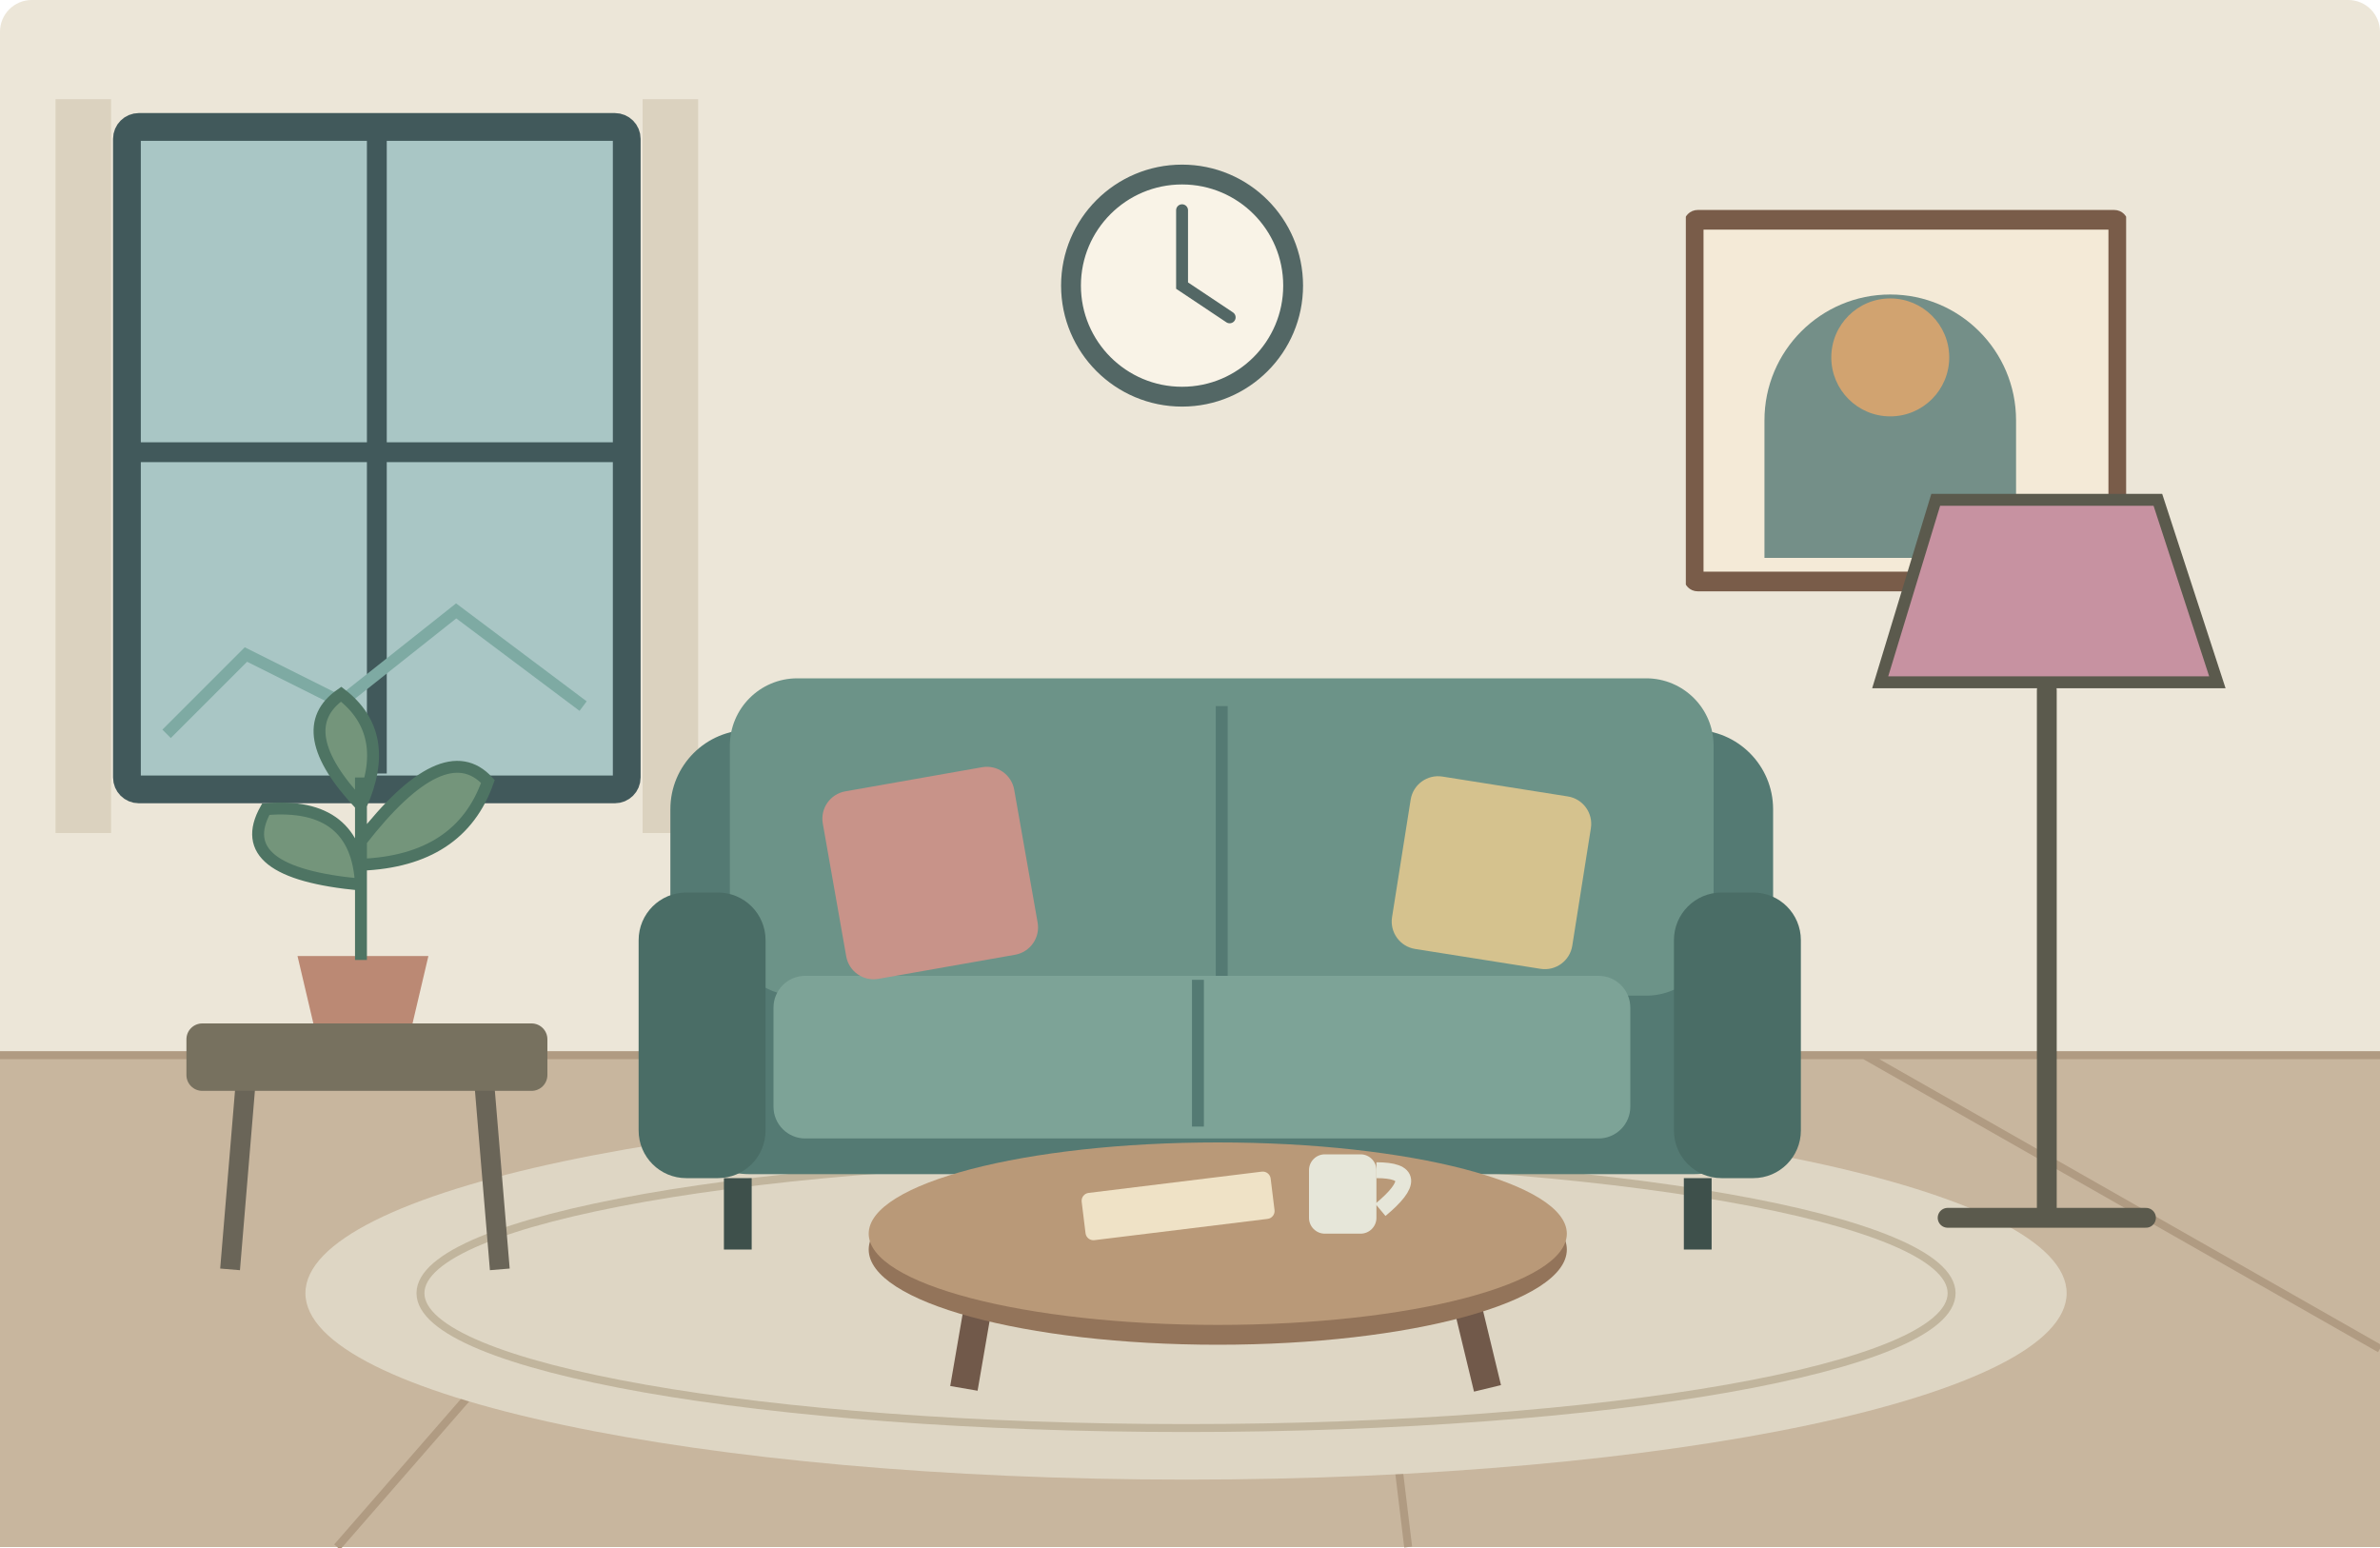
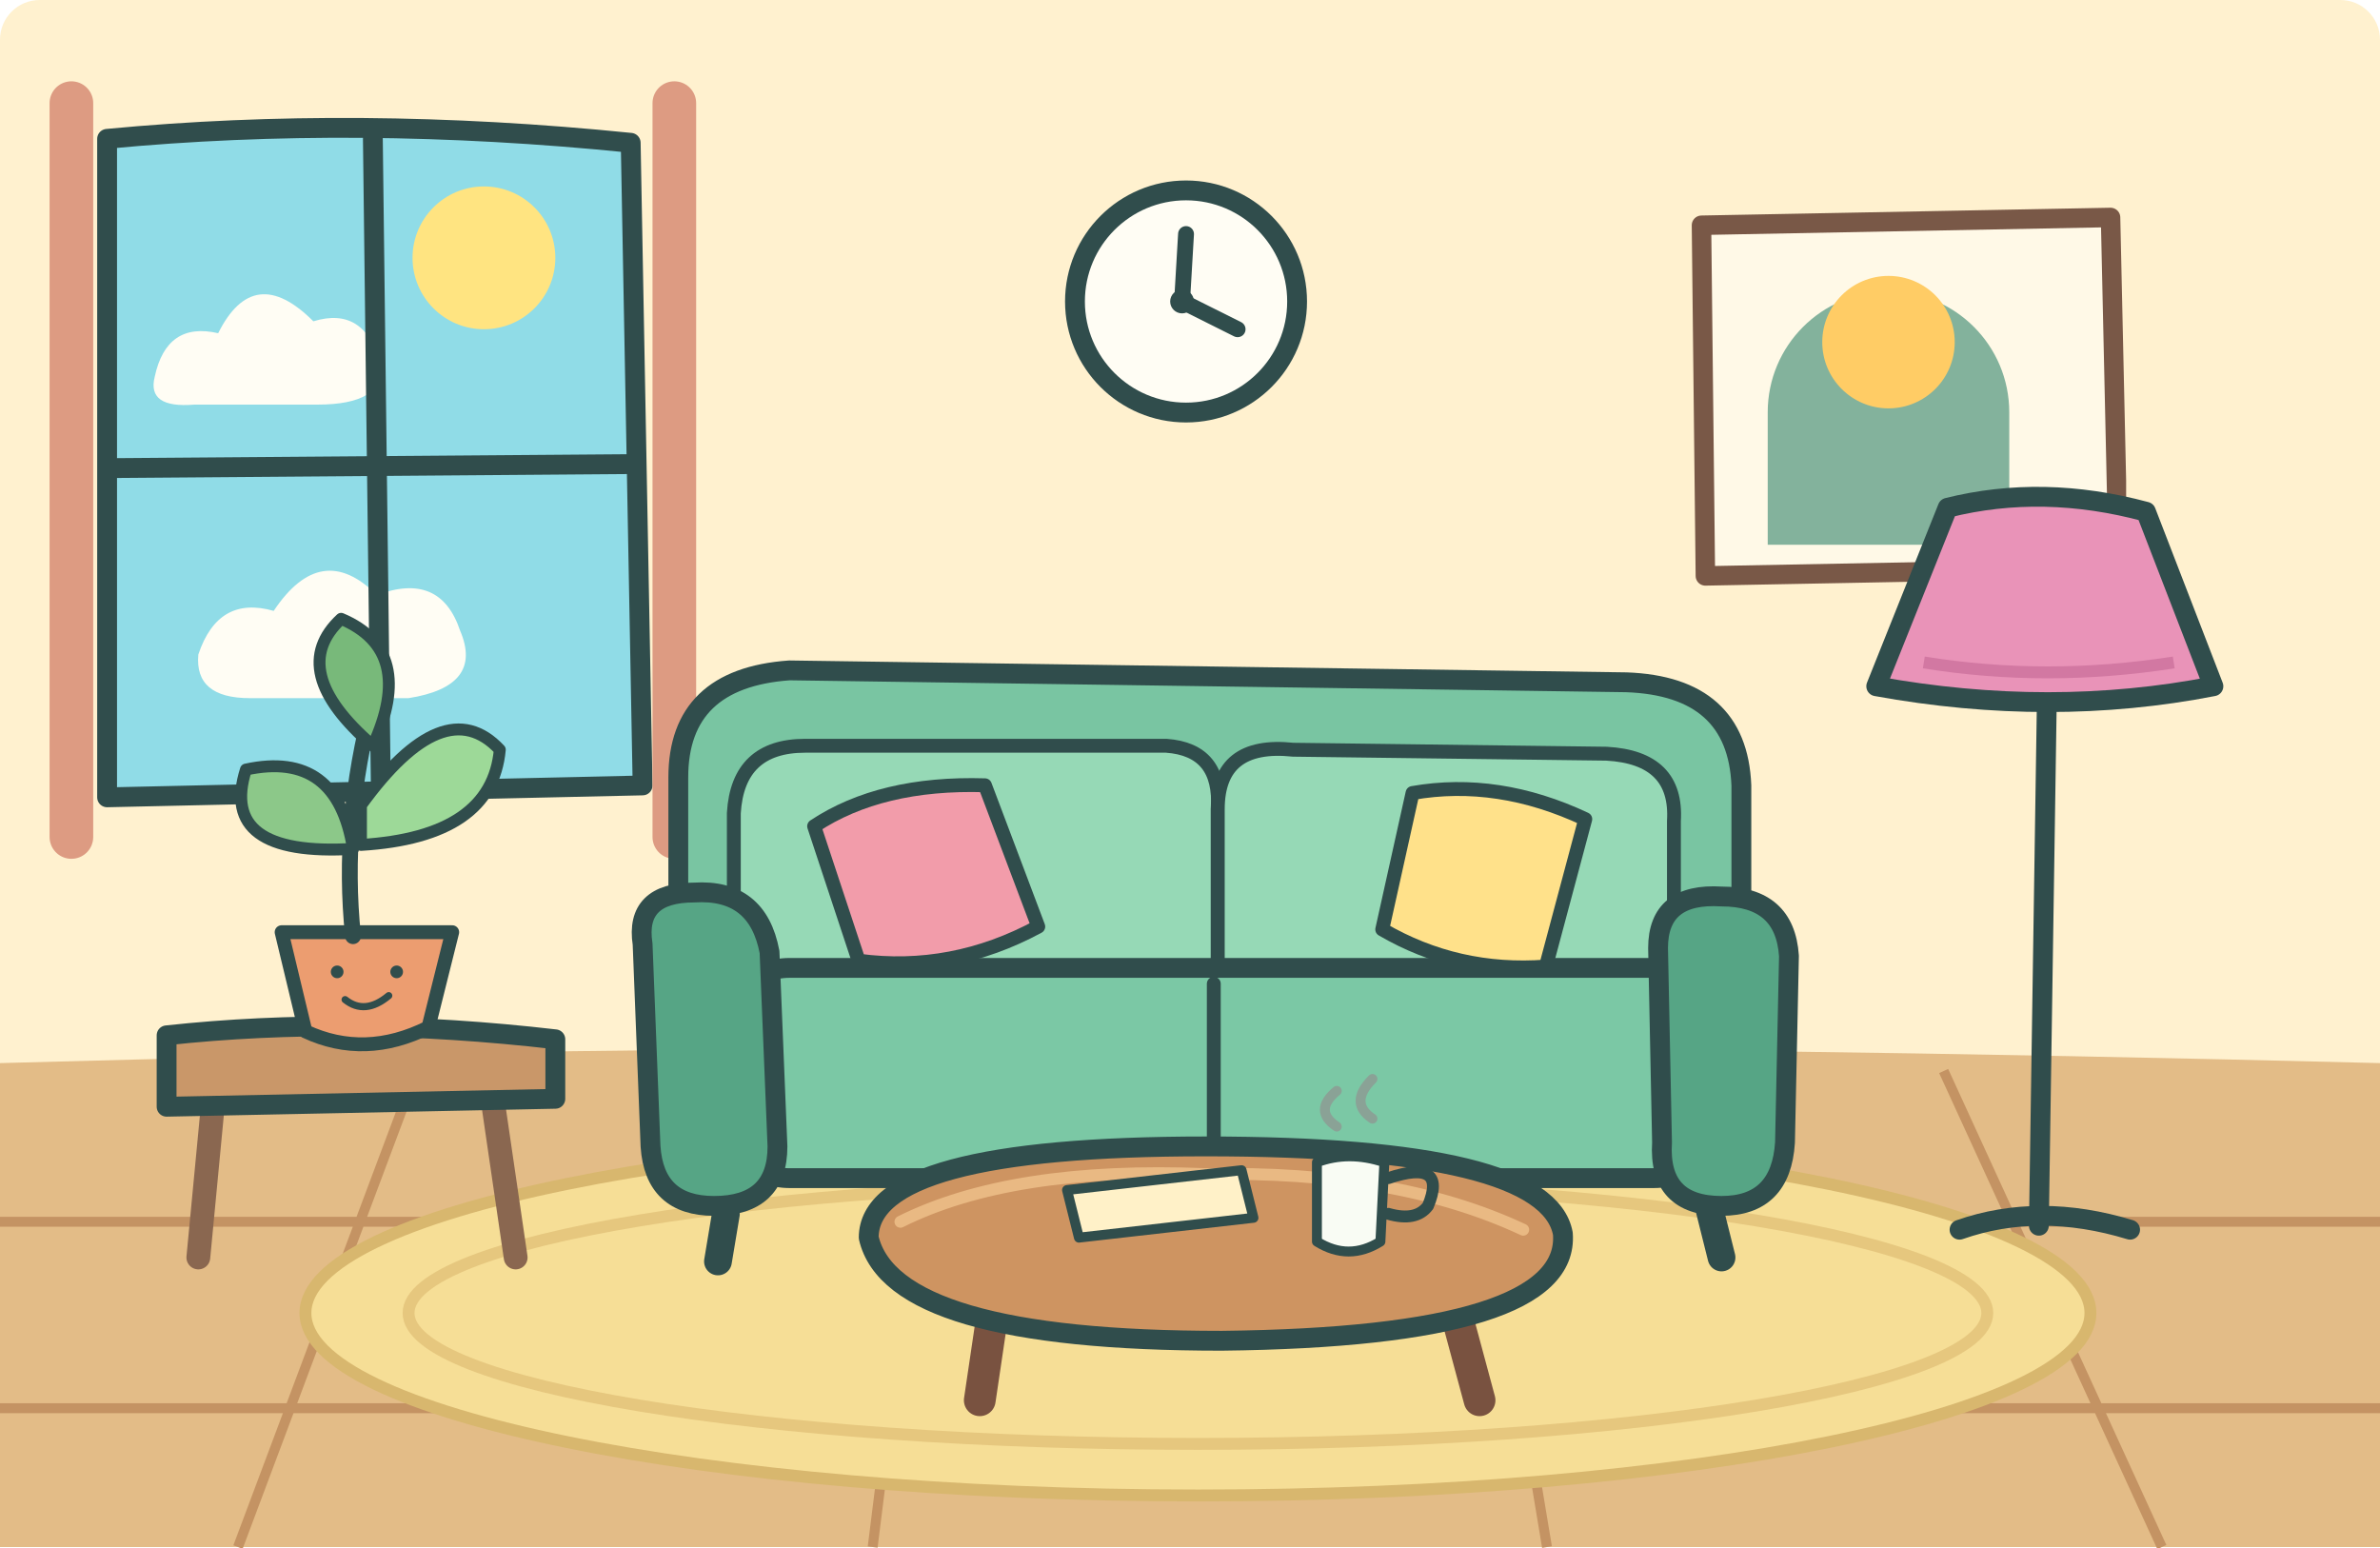
<svg xmlns="http://www.w3.org/2000/svg" viewBox="0 0 600 390">
-   <rect width="600" height="390" rx="8" fill="#ece6d8" />
-   <path d="M0 266H600V390H0Z" fill="#c8b69e" />
-   <path d="M0 266H600M85 390L193 266M355 390L340 266M600 340L470 266" fill="none" stroke="#b09b82" stroke-width="2" />
-   <rect x="32" y="32" width="126" height="167" rx="3" fill="#a9c6c5" stroke="#41595b" stroke-width="7" />
-   <path d="M95 35V195M35 114H155" stroke="#41595b" stroke-width="5" />
-   <path d="M42 185L62 165 86 177 115 154 147 178" fill="none" stroke="#7eaaa3" stroke-width="3" />
-   <path d="M21 25V210M169 25V210" stroke="#dbd2bf" stroke-width="14" />
-   <circle cx="298" cy="72" r="28" fill="#f9f3e7" stroke="#536765" stroke-width="5" />
-   <path d="M298 53V72L310 80" fill="none" stroke="#536765" stroke-width="3" stroke-linecap="round" />
-   <ellipse cx="299" cy="326" rx="222" ry="47" fill="#ded6c4" />
-   <ellipse cx="299" cy="326" rx="193" ry="34" fill="none" stroke="#c1b59d" stroke-width="2" />
-   <rect x="169" y="184" width="278" height="112" rx="20" fill="#547a73" />
-   <rect x="184" y="171" width="248" height="80" rx="17" fill="#6c9388" />
-   <path d="M308 178V248" stroke="#547a73" stroke-width="3" />
-   <rect x="161" y="225" width="32" height="72" rx="12" fill="#4a6d66" />
-   <rect x="422" y="225" width="32" height="72" rx="12" fill="#4a6d66" />
-   <rect x="195" y="246" width="216" height="41" rx="8" fill="#7da397" />
-   <path d="M302 247V284" stroke="#547a73" stroke-width="3" />
-   <path d="M186 297V315M428 297V315" stroke="#3e504b" stroke-width="7" />
-   <rect x="210" y="196" width="49" height="48" rx="7" transform="rotate(-10 235 220)" fill="#c89389" />
-   <rect x="353" y="198" width="46" height="44" rx="7" transform="rotate(9 376 220)" fill="#d5c28e" />
-   <path d="M248 321L243 350M368 321L375 350" stroke="#71594a" stroke-width="7" />
-   <ellipse cx="307" cy="315" rx="88" ry="24" fill="#93745a" />
-   <ellipse cx="307" cy="311" rx="88" ry="23" fill="#b99978" />
-   <rect x="273" y="298" width="48" height="12" rx="2" transform="rotate(-7 297 304)" fill="#efe2c6" />
-   <rect x="330" y="291" width="17" height="20" rx="4" fill="#e6e6d9" />
-   <path d="M347 295Q360 295 348 305" stroke="#e6e6d9" stroke-width="4" fill="none" />
-   <path d="M62 272L58 320M122 272L126 320" stroke="#6a6558" stroke-width="5" />
-   <rect x="47" y="258" width="91" height="17" rx="4" fill="#77715f" />
-   <path d="M75 241L79 258H104L108 241Z" fill="#bb8974" />
-   <path d="M91 242V196M91 223Q58 220 67 204Q90 202 91 223M91 212Q112 185 123 197Q116 217 91 218M91 203Q73 184 86 175Q99 185 91 203" stroke="#4e7463" stroke-width="3" fill="#74957b" />
-   <path d="M516 174V306M491 307H541" stroke="#5b5a4d" stroke-width="5" stroke-linecap="round" />
-   <svg x="425" y="49" width="111" height="104" viewBox="0 0 112 96">
-     <rect x="2" y="2" width="108" height="92" rx="1" fill="#f4ead7" stroke="#795c49" stroke-width="5" />
-     <path d="M20 88V53A32 32 0 0 1 84 53V88Z" fill="#748f88" />
-     <circle cx="52" cy="37" r="15" fill="#d1a370" />
+   <rect width="600" height="390" rx="10" fill="#fff1cf" />
+   <path d="M0 268Q285 260 600 268V390H0Z" fill="#e3bc87" />
+   <g fill="none" stroke="#c49363" stroke-width="2.5">
+     <path d="M0 308H600M0 355H600M105 270L60 390M235 270L220 390M370 270L390 390M490 270L545 390" />
+   </g>
+   <g stroke="#304d4c" stroke-width="5" stroke-linecap="round" stroke-linejoin="round">
+     <path d="M27 35Q90 29 159 36L162 198L27 201Z" fill="#90dce7" />
+     <circle cx="122" cy="65" r="18" fill="#ffe481" stroke="none" />
+     <path d="M39 95Q42 81 55 84Q64 66 79 81Q92 77 96 92Q97 102 80 102H49Q37 103 39 95Z" fill="#fffdf4" stroke="none" />
+     <path d="M50 165Q55 150 69 154Q81 136 95 150Q111 144 116 159Q122 173 103 176H63Q49 176 50 165Z" fill="#fffdf4" stroke="none" />
+     <path d="M94 35L96 198M29 118L159 117" fill="none" />
+     <path d="M18 26V211M170 26V211" stroke="#dd9b82" stroke-width="11" />
+     <circle cx="299" cy="76" r="28" fill="#fffdf4" />
+     <path d="M299 59L298 76L312 83" fill="none" stroke-width="4" />
+     <circle cx="298" cy="76" r="3" fill="#304d4c" stroke="none" />
+     <ellipse cx="302" cy="331" rx="225" ry="46" fill="#f6de96" stroke="#d8b76e" stroke-width="3" />
+     <ellipse cx="302" cy="331" rx="199" ry="33" fill="none" stroke="#e6c77e" stroke-width="3" />
+     <path d="M171 236V196Q171 171 199 169L410 172Q438 173 439 198V239Z" fill="#79c5a2" />
+     <path d="M185 245V205Q186 188 203 188H294Q308 189 307 204V246Z" fill="#96d9b6" stroke-width="3.5" />
+     <path d="M307 245V204Q307 187 326 189L405 190Q423 191 422 207V246Z" fill="#96d9b6" stroke-width="3.5" />
+     <rect x="183" y="244" width="250" height="53" rx="16" fill="#7bc8a5" />
+     <path d="M306 248V291" fill="none" stroke-width="3.5" />
+     <path d="M162 238Q160 225 175 225Q191 224 194 240L196 289Q196 304 180 304Q165 304 164 289Z" fill="#56a585" />
+     <path d="M418 239Q418 225 434 226Q450 226 451 241L450 288Q449 304 434 304Q418 304 419 288Z" fill="#56a585" />
+     <path d="M183 306L181 318M431 305L434 317" stroke-width="7" />
+     <path d="M207 205Q225 196 251 200L260 237Q237 246 214 240Z" fill="#f29caa" transform="rotate(-7 233 221)" stroke-width="3.5" />
+     <path d="M354 202Q375 196 398 204L392 242Q370 246 350 237Z" fill="#ffe18a" transform="rotate(6 375 221)" stroke-width="3.5" />
+     <path d="M251 326L247 353M366 327L373 353" fill="none" stroke-width="8" stroke="#795240" />
+     <path d="M219 312Q219 289 304 289Q390 289 394 311Q396 337 308 338Q225 338 219 312Z" fill="#ce9461" />
+     <path d="M227 308Q255 294 304 296Q352 295 384 310" stroke="#e9b983" stroke-width="3" fill="none" />
+     <path d="M269 300L313 295L316 307L272 312Z" fill="#fff1c8" stroke-width="2.5" />
+     <path d="M332 293Q340 290 349 293L348 313Q340 318 332 313Z" fill="#f9fcf4" stroke-width="2.5" />
+     <path d="M350 297Q365 292 360 304Q357 308 350 306" fill="none" stroke-width="3" />
+     <path d="M337 284Q331 280 337 275M346 282Q340 278 346 272" fill="none" stroke="#8aa296" stroke-width="2.5" />
+     <path d="M54 275L50 317M124 276L130 317" stroke="#8a6750" stroke-width="6" />
+     <path d="M42 261Q88 256 140 262L140 277L42 279Z" fill="#c99769" />
+     <path d="M71 235L77 260Q92 267 108 259L114 235Z" fill="#ec9d70" stroke-width="3.5" />
+     <path d="M89 236Q86 207 94 177" fill="none" stroke-width="4" />
+     <path d="M89 214Q55 216 62 194Q85 189 89 214Z" fill="#8cc889" stroke-width="3" />
+     <path d="M91 203Q112 174 126 189Q124 211 91 213Z" fill="#9dd998" stroke-width="3" />
+     <path d="M94 188Q72 169 86 156Q105 164 94 188Z" fill="#78b97a" stroke-width="3" />
+     <circle cx="85" cy="245" r="1.6" fill="#304d4c" stroke="none" />
+     <circle cx="100" cy="245" r="1.6" fill="#304d4c" stroke="none" />
+     <path d="M87 252Q92 256 98 251" fill="none" stroke-width="1.8" />
+     <path d="M516 177L514 309M494 310Q514 303 537 310" fill="none" />
+   </g>
+   <svg x="426" y="49" width="110" height="102" viewBox="0 0 112 96">
+     <path d="M3 4L108 2L110 92L4 94Z" fill="#fff9e7" stroke="#795847" stroke-width="5" stroke-linejoin="round" />
+     <path d="M20 86V52A31 31 0 0 1 82 52V86Z" fill="#83b29c" />
+     <circle cx="51" cy="34" r="17" fill="#ffcc65" />
  </svg>
-   <path d="M488 126H544L559 172H474Z" fill="#c792a1" stroke="#5b5a4d" stroke-width="3" />
+   <path d="M491 128Q515 122 541 129L558 173Q517 181 473 173Z" fill="#e993b8" stroke="#304d4c" stroke-width="5" stroke-linejoin="round" />
+   <path d="M485 167Q516 172 548 167" fill="none" stroke="#d278a2" stroke-width="3" />
</svg>
